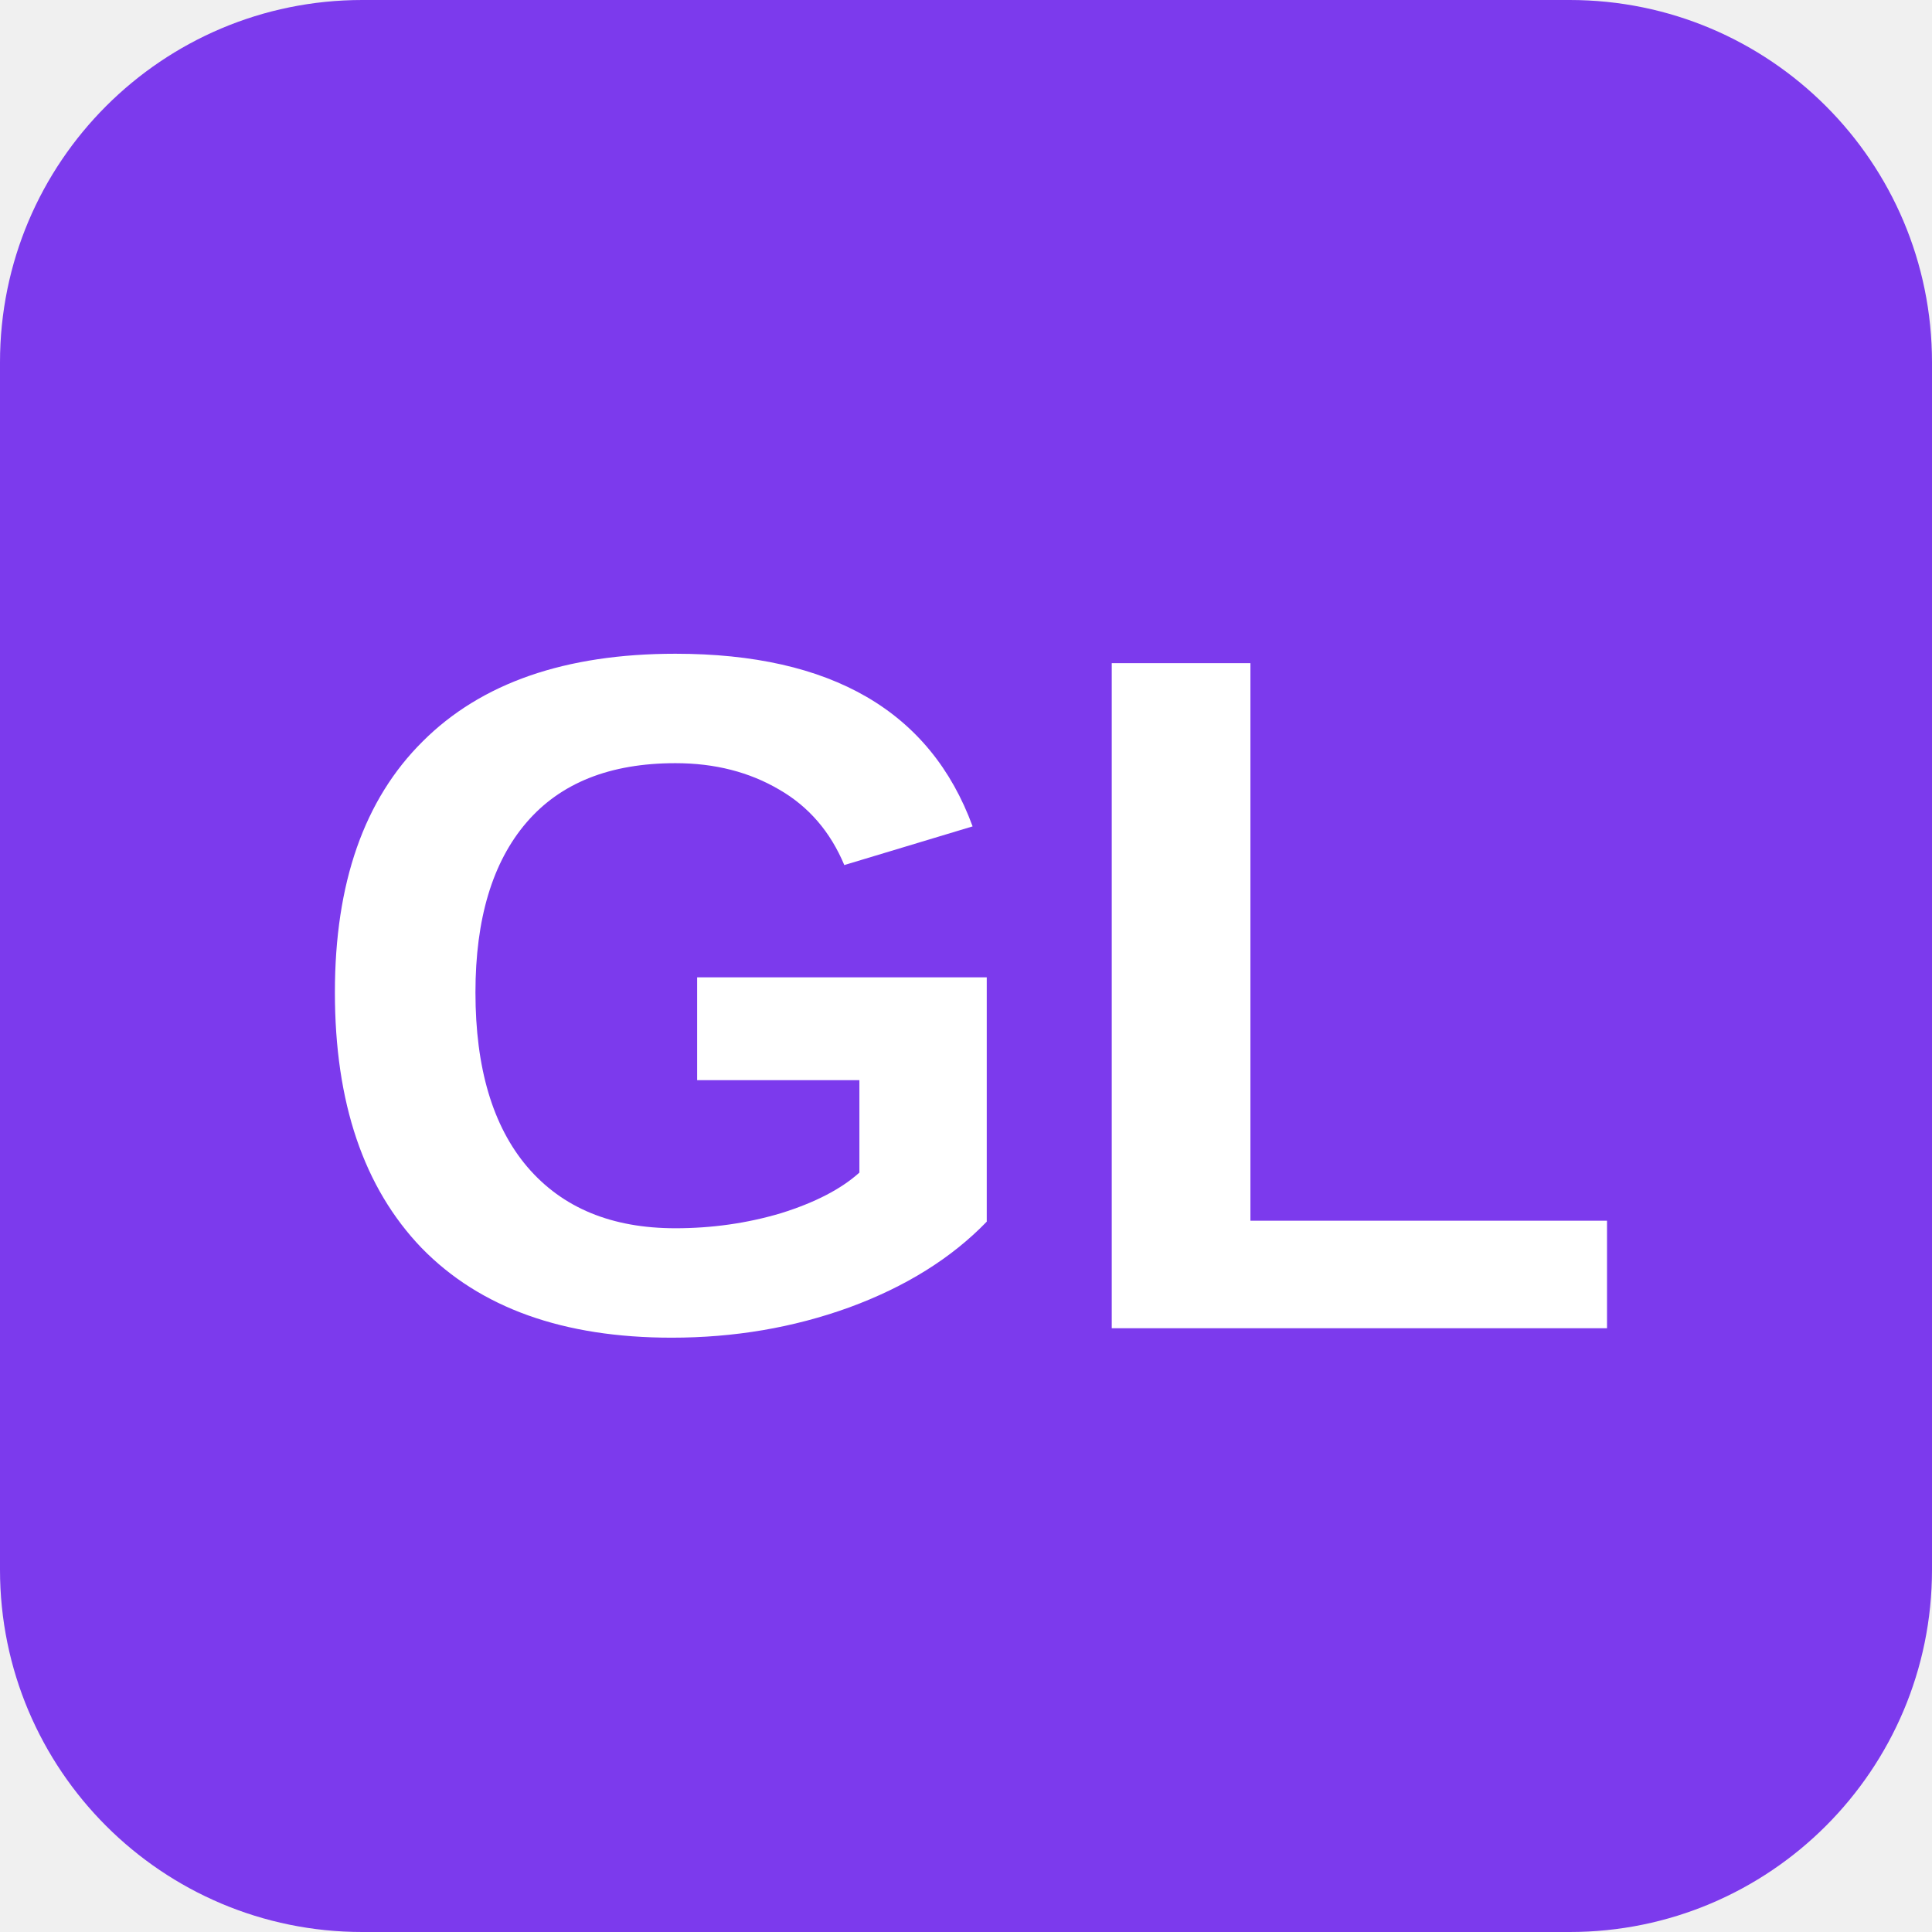
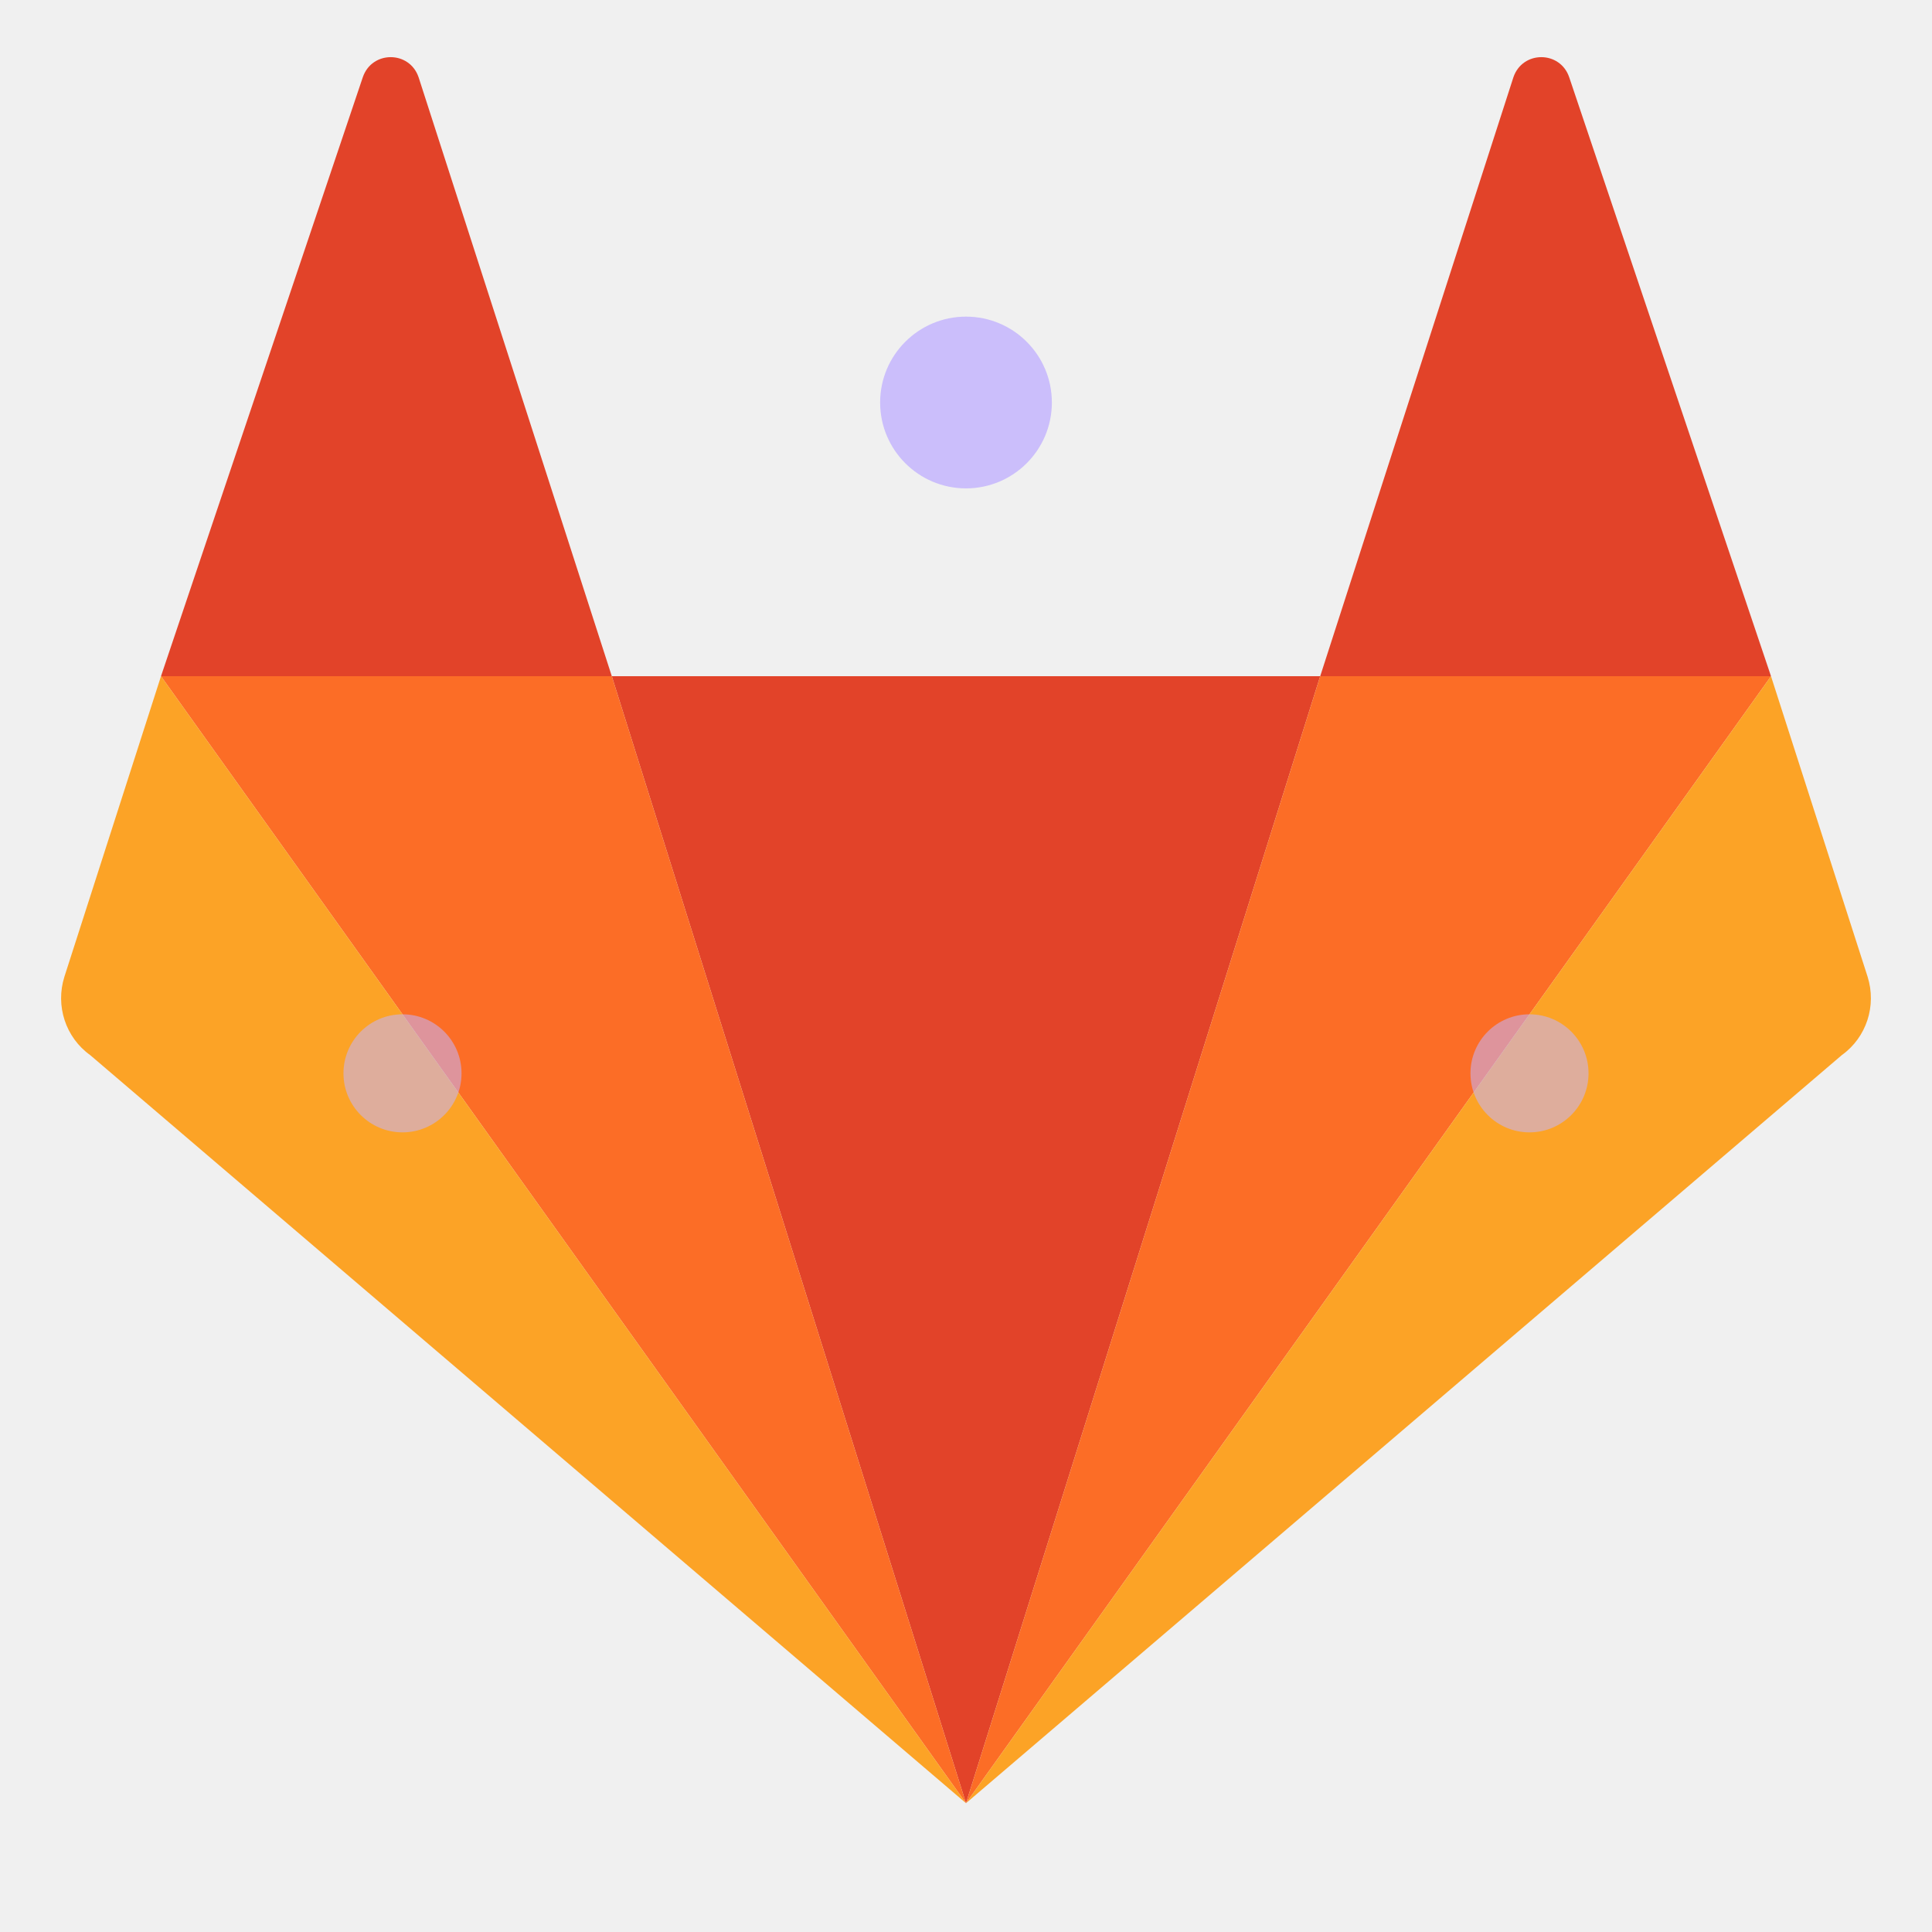
- <svg xmlns="http://www.w3.org/2000/svg" viewBox="0 0 32 32" fill="none">
-   <rect width="32" height="32" rx="6" fill="#7c3aed" />
-   <text x="16" y="22" text-anchor="middle" font-family="Arial,sans-serif" font-weight="bold" font-size="16" fill="white">GL</text>
+ <svg xmlns="http://www.w3.org/2000/svg" viewBox="0 0 36 36" fill="none">
+   <path d="M18 33.6L24.6 12.6H11.4L18 33.6Z" fill="#E24329" />
+   <path d="M18 33.6L11.4 12.6H3L18 33.6Z" fill="#FC6D26" />
+   <path d="M3 12.6L1.2 18.2C1.03 18.74 1.22 19.33 1.68 19.66L18 33.6L3 12.6Z" fill="#FCA326" />
+   <path d="M3 12.6H11.4L7.8 1.44C7.63 0.94 6.93 0.94 6.76 1.44L3 12.6Z" fill="#E24329" />
+   <path d="M18 33.6L24.6 12.6H33L18 33.6Z" fill="#FC6D26" />
+   <path d="M33 12.6L34.8 18.2C34.97 18.74 34.78 19.33 34.32 19.66L18 33.6L33 12.6Z" fill="#FCA326" />
+   <path d="M33 12.6H24.6L28.2 1.44C28.37 0.94 29.07 0.94 29.24 1.44L33 12.6Z" fill="#E24329" />
+   <circle cx="18" cy="7.5" r="1.6" fill="#c4b5fd" opacity="0.85" />
+   <circle cx="7.5" cy="20" r="1.1" fill="#c4b5fd" opacity="0.55" />
+   <circle cx="28.5" cy="20" r="1.1" fill="#c4b5fd" opacity="0.55" />
</svg>
